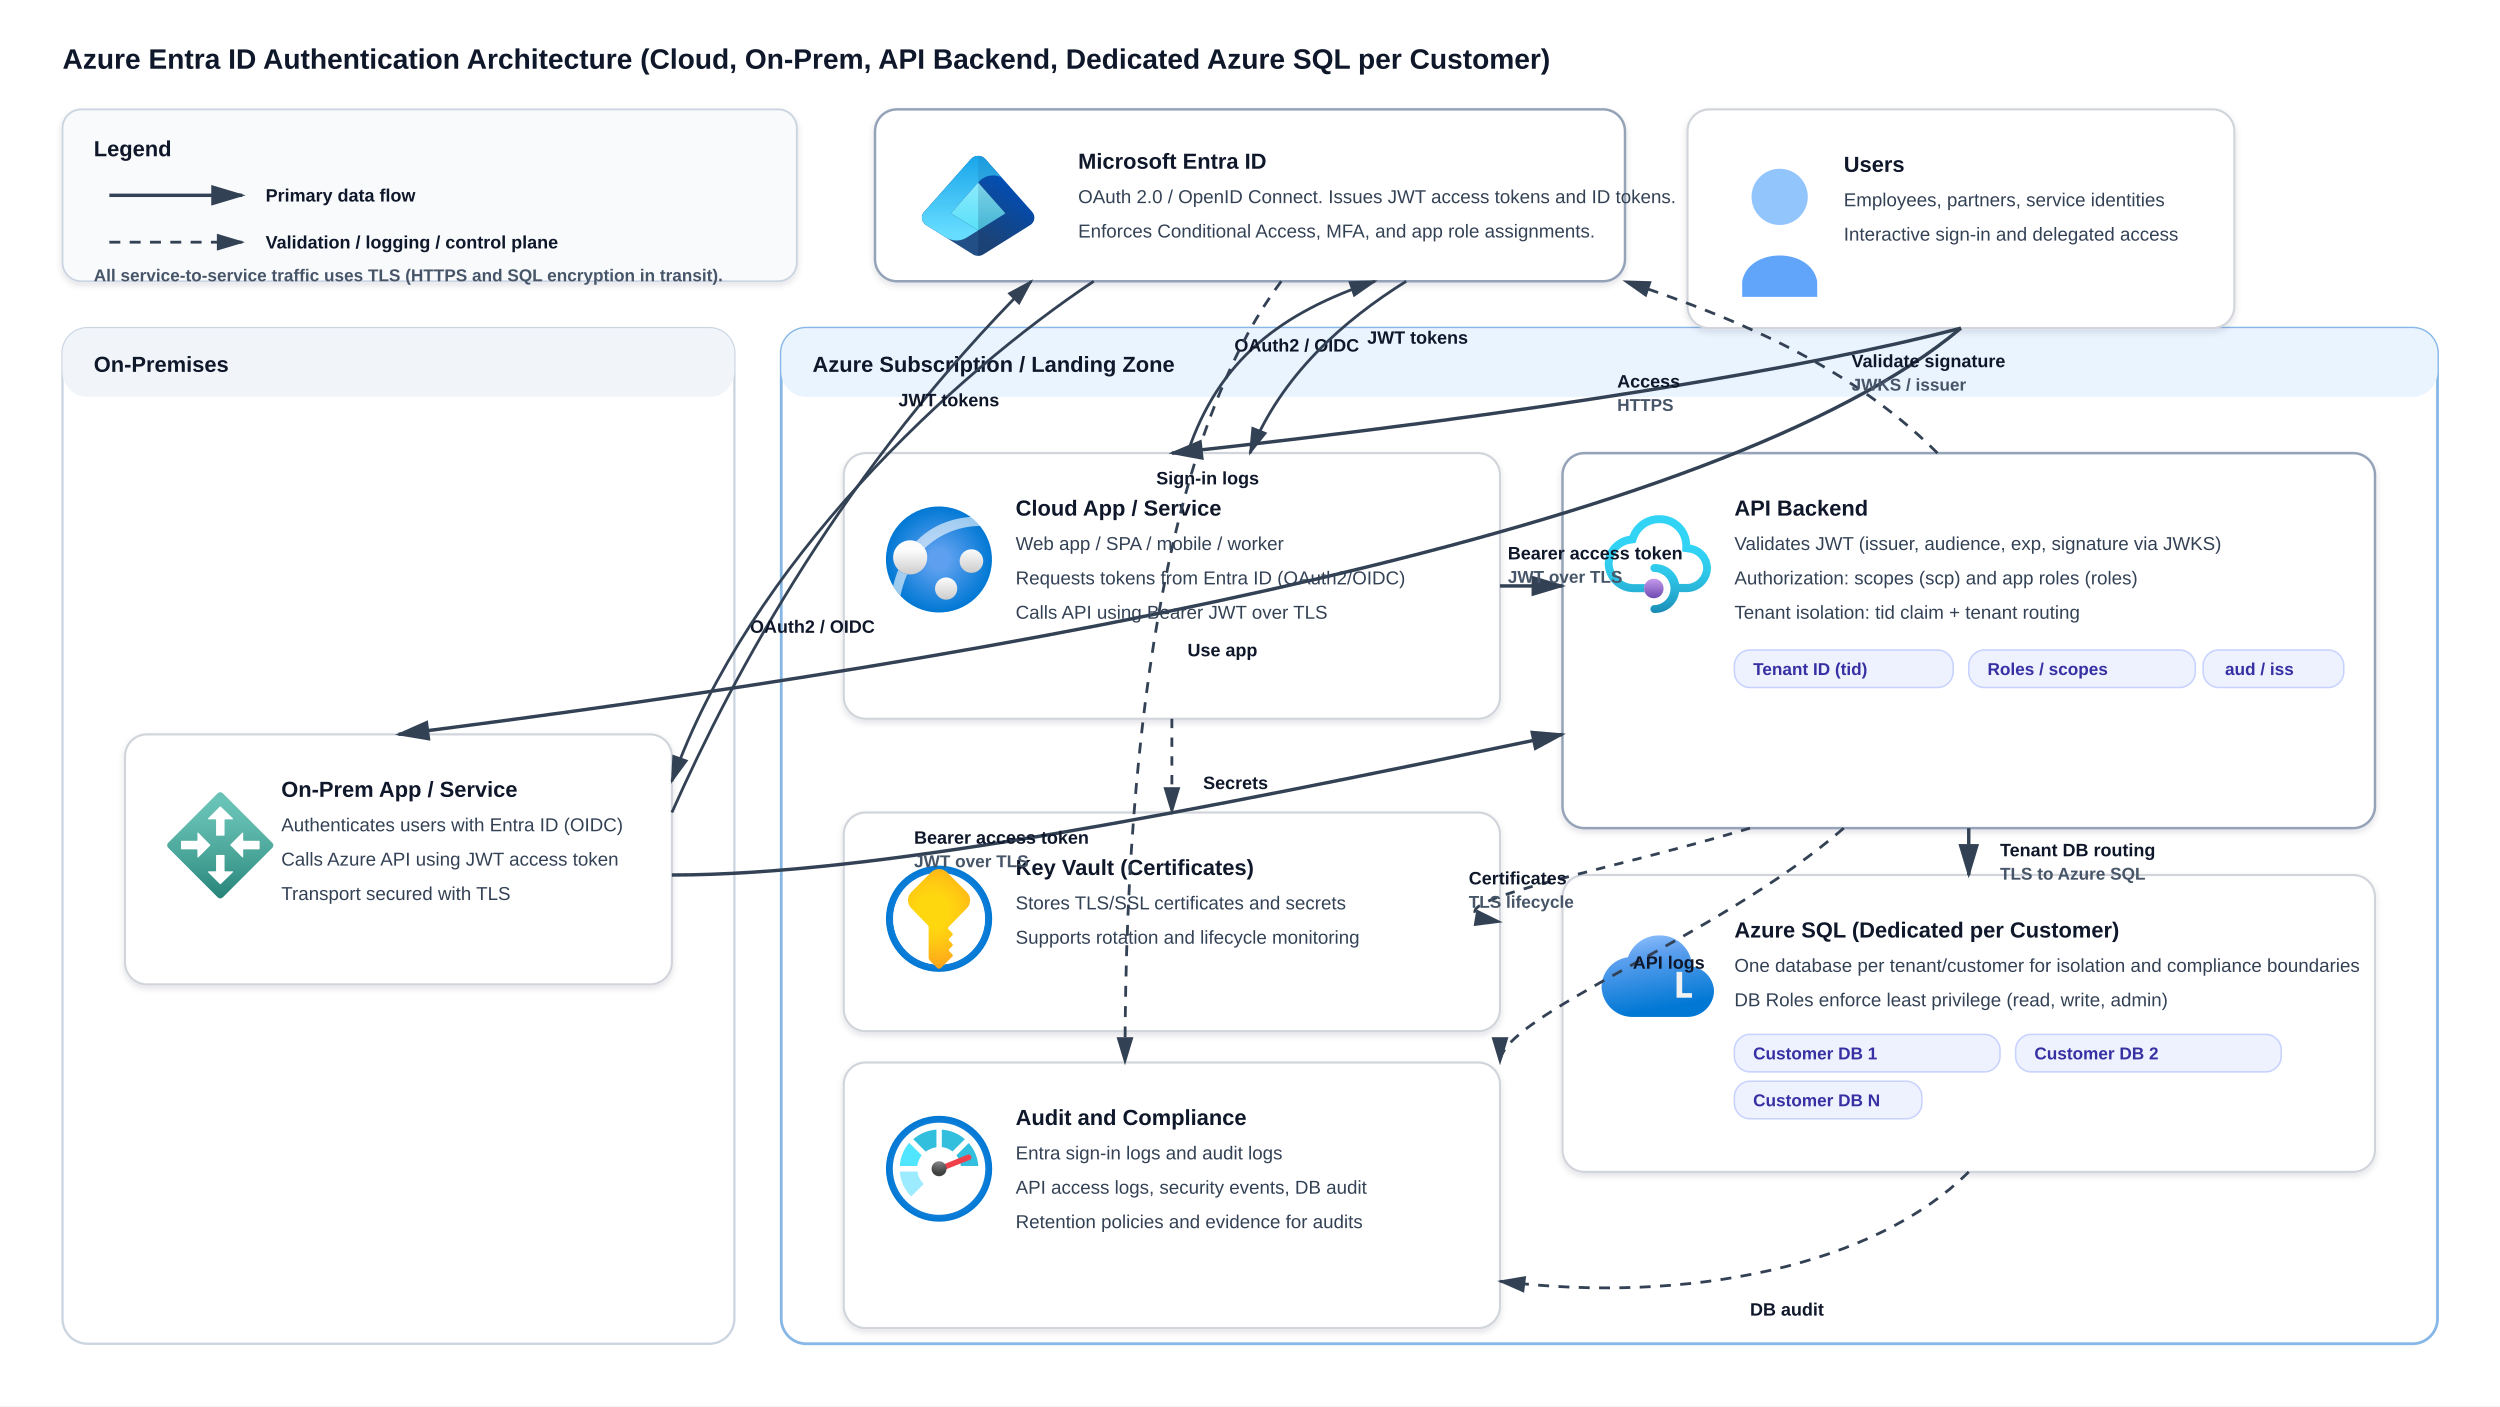
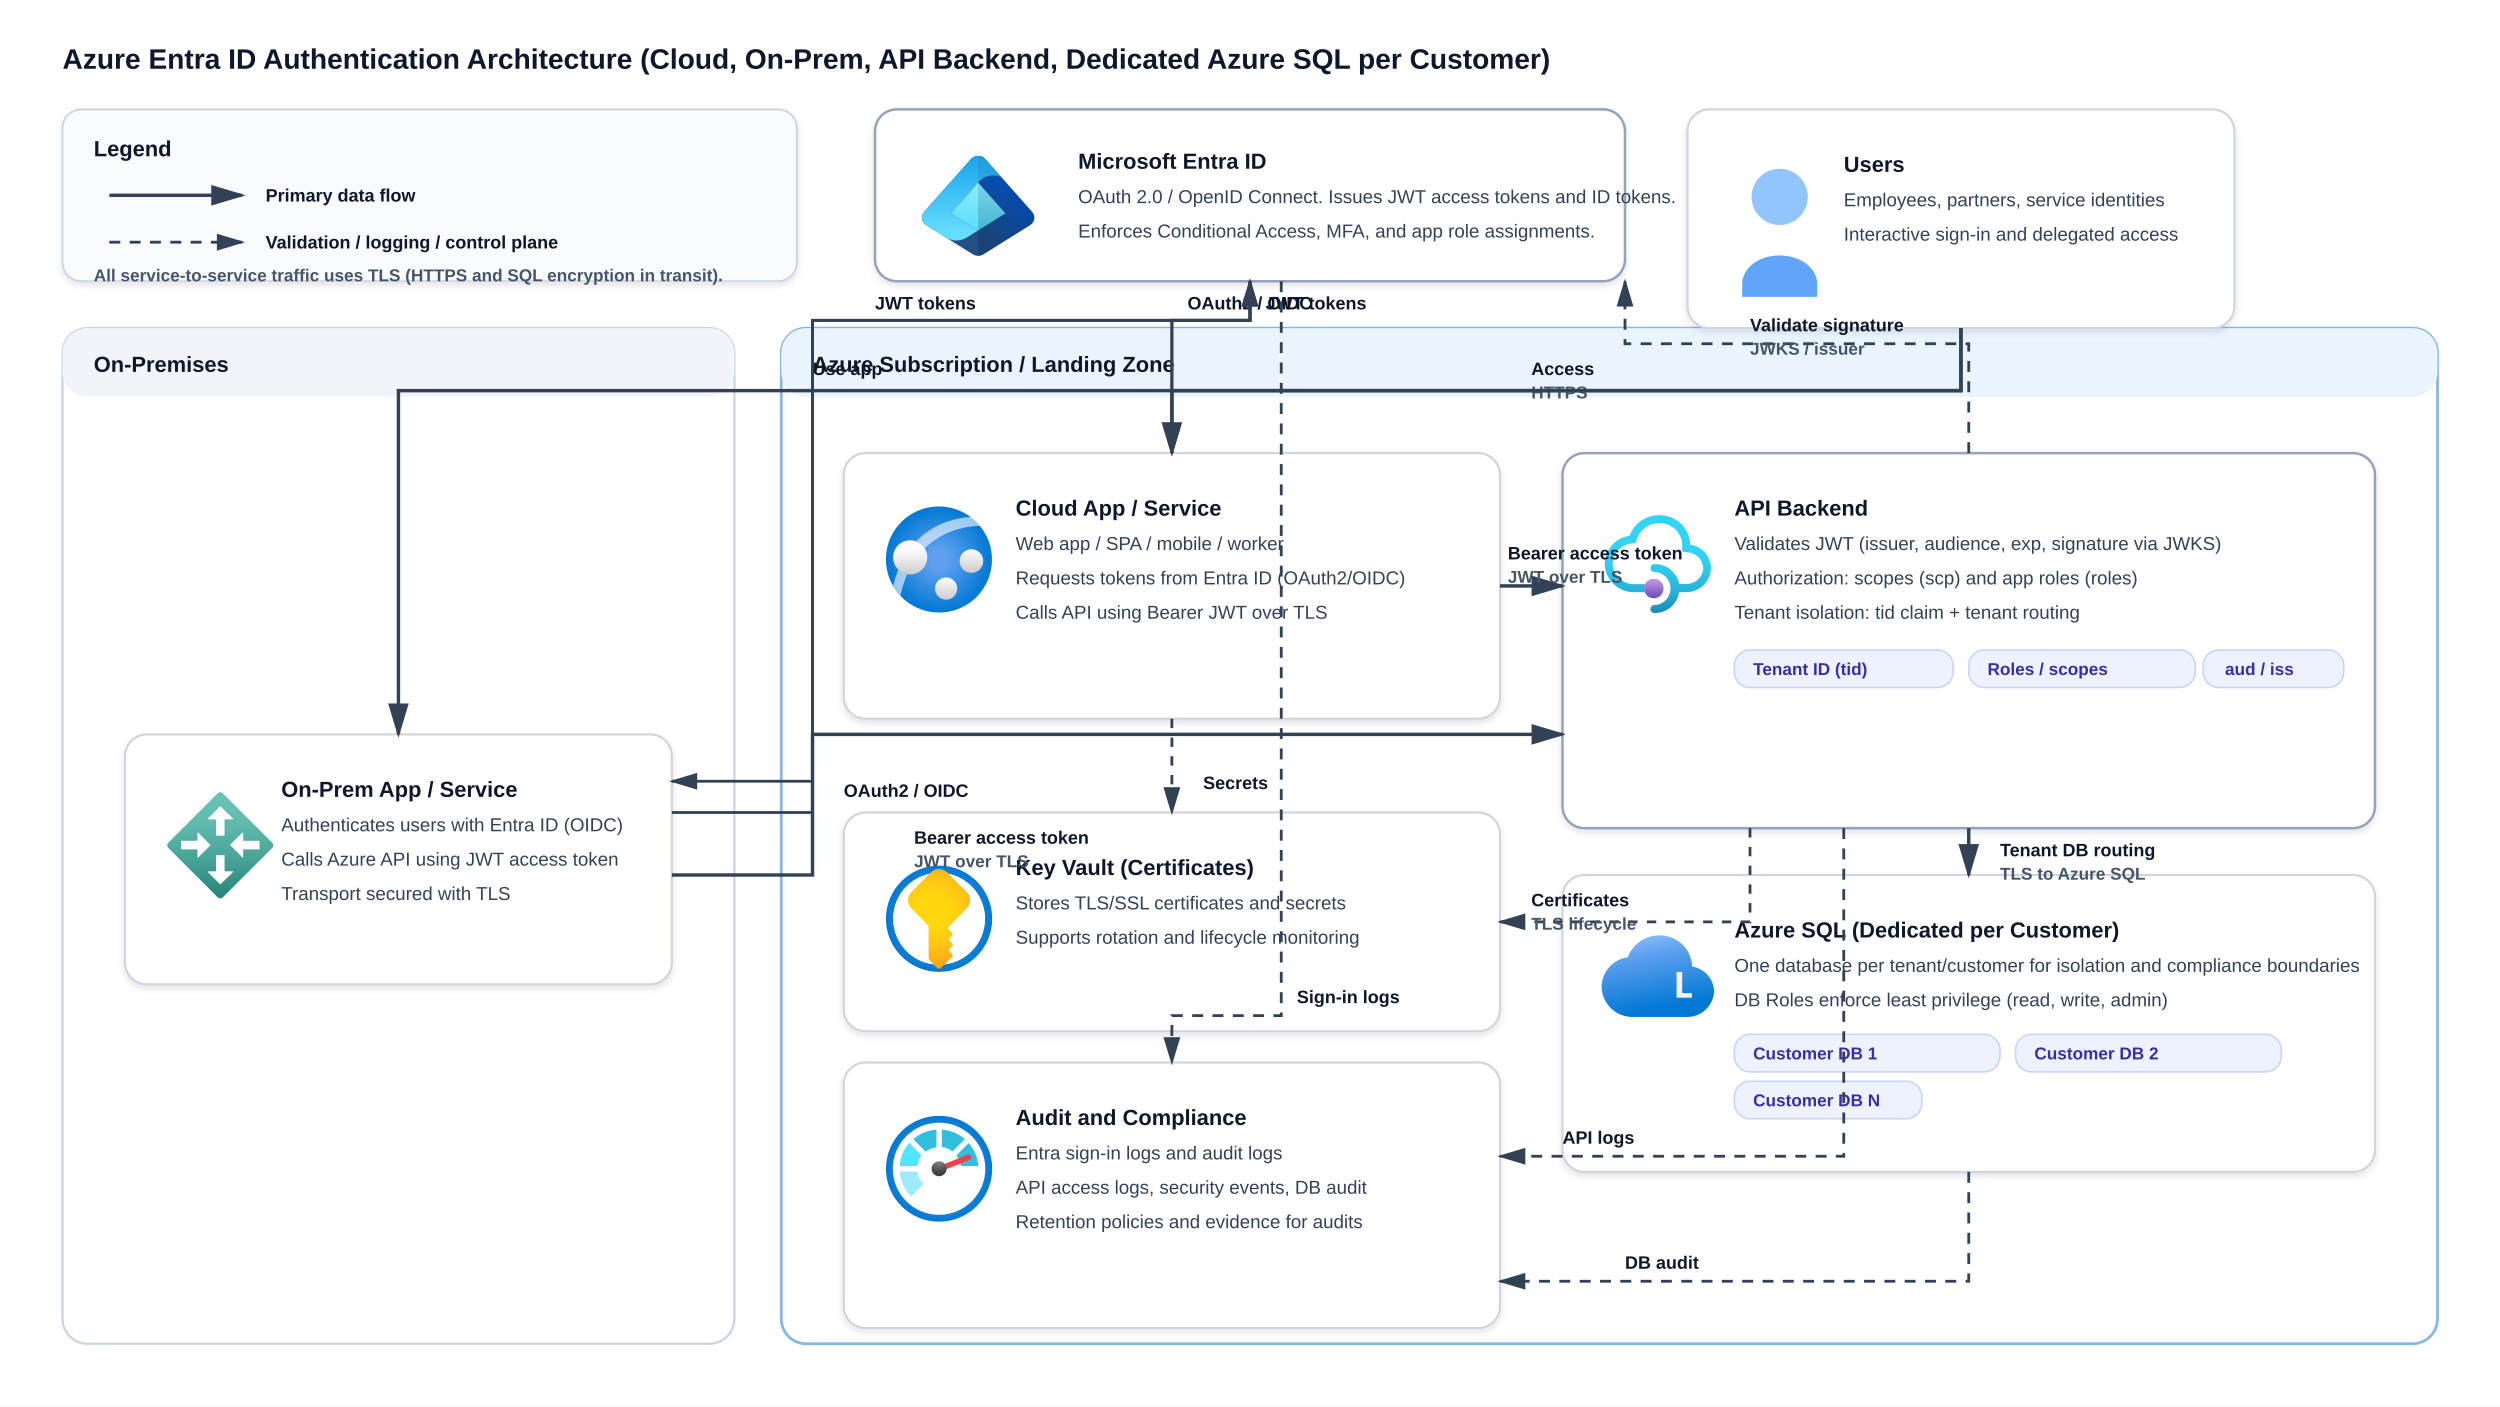
<svg xmlns="http://www.w3.org/2000/svg" width="1600" height="900" viewBox="0 0 1600 900">
  <defs>
    <style>
      .page { fill: #ffffff; }

      /* Typography (Visio-like) */
      .title { font: 700 18px "Segoe UI", Arial, sans-serif; fill: #0f172a; }
      .section { font: 700 14px "Segoe UI", Arial, sans-serif; fill: #0f172a; }
      .nodeTitle { font: 700 14px "Segoe UI", Arial, sans-serif; fill: #0f172a; }
      .nodeSub { font: 400 12px "Segoe UI", Arial, sans-serif; fill: #334155; }
      .label { font: 600 11.5px "Segoe UI", Arial, sans-serif; fill: #0f172a; }
      .muted { font: 600 11px "Segoe UI", Arial, sans-serif; fill: #475569; }

      /* Containers */
      .boundary { fill: #ffffff; stroke: #cbd5e1; stroke-width: 1.5; rx: 16; }
      .boundaryAzure { fill: #ffffff; stroke: #86b7e6; stroke-width: 1.8; rx: 16; }
      .headerOnPrem { fill: #f1f5f9; stroke: #cbd5e1; stroke-width: 0; }
      .headerAzure { fill: #eaf4ff; stroke: #86b7e6; stroke-width: 0; }

      /* Nodes */
      .card { fill: #ffffff; stroke: #d1d5db; stroke-width: 1.4; rx: 14; filter: url(#shadow); }
      .cardStrong { fill: #ffffff; stroke: #94a3b8; stroke-width: 1.6; rx: 14; filter: url(#shadow); }

      /* Connectors */
      .arrow { stroke: #334155; stroke-width: 2.2; fill: none; marker-end: url(#arrowHead); }
      .arrowThin { stroke: #334155; stroke-width: 1.8; fill: none; marker-end: url(#arrowHead); }
      .dash { stroke-dasharray: 7 6; }
      .dashThin { stroke-dasharray: 6 6; }

      /* Pills / callouts */
      .pill { fill: #eef2ff; stroke: #c7d2fe; stroke-width: 1; rx: 10; }
      .pillText { font: 700 11px "Segoe UI", Arial, sans-serif; fill: #3730a3; }
      .callout { fill: #f8fafc; stroke: #cbd5e1; stroke-width: 1.2; rx: 12; filter: url(#shadow); }
    </style>
    <marker id="arrowHead" markerWidth="10" markerHeight="10" refX="9" refY="3" orient="auto" markerUnits="strokeWidth">
      <path d="M0,0 L10,3 L0,6 Z" fill="#334155" />
    </marker>
    <filter id="shadow" x="-10%" y="-10%" width="120%" height="120%">
      <feDropShadow dx="0" dy="2" stdDeviation="2" flood-color="#0f172a" flood-opacity="0.12" />
    </filter>
  </defs>
  <rect class="page" x="0" y="0" width="1600" height="900" />
  <text x="40" y="44" class="title">Azure Entra ID Authentication Architecture (Cloud, On-Prem, API Backend, Dedicated Azure SQL per Customer)</text>
  <rect class="cardStrong" x="560" y="70" width="480" height="110" />
  <g transform="translate(590 96) scale(4.0)">
    <defs>
      <linearGradient id="entra_g1" x1="7.697" y1="779.168" x2="14.082" y2="786.631" gradientTransform="translate(0 791.516) scale(1 -1)" gradientUnits="userSpaceOnUse">
        <stop offset="0" stop-color="#225086" />
        <stop offset="1" stop-color="#0055c5" />
      </linearGradient>
      <linearGradient id="entra_g2" x1="6.364" y1="778.164" x2="6.364" y2="794.412" gradientTransform="translate(0 791.516) scale(1 -1)" gradientUnits="userSpaceOnUse">
        <stop offset="0" stop-color="#6df" />
        <stop offset="1" stop-color="#0294e4" />
      </linearGradient>
      <linearGradient id="entra_g3" x1="9.001" y1="775.956" x2="9.001" y2="794.845" gradientTransform="translate(0 791.516) scale(1 -1)" gradientUnits="userSpaceOnUse">
        <stop offset="0" stop-color="#44dbf9" />
        <stop offset="1" stop-color="#cbf8ff" />
      </linearGradient>
      <linearGradient id="entra_g4" x1="13.5" y1="774.721" x2="13.5" y2="790.782" gradientTransform="translate(0 791.516) scale(1 -1)" gradientUnits="userSpaceOnUse">
        <stop offset="0" stop-color="#041642" />
        <stop offset="1" stop-color="#041642" stop-opacity=".25" />
      </linearGradient>
    </defs>
    <g>
      <path d="m17.647,9.906L10.147,1.445c-.599-.676-1.694-.676-2.294,0L.353,9.906c-.579.654-.428,1.641.323,2.111l7.499,4.688c.5.313,1.148.313,1.648,0l7.499-4.688c.751-.469.902-1.457.323-2.111h0Z" fill="url(#entra_g1)" />
      <path d="m10.148,1.445c-.599-.676-1.694-.676-2.294,0L.354,9.906c-.579.654-.428,1.641.323,2.111,0,0,2.776,1.735,3.126,1.954.388.242,1.033.511,1.715.511.621,0,1.197-.18,1.676-.487,0,0,0,0,.002-.001l1.804-1.128-4.364-2.728,4.474-5.047c.55-.627,1.377-1.026,2.302-1.026.472,0,.917.107,1.314.292l-2.579-2.909v-.002Z" fill="url(#entra_g2)" />
      <polygon points="4.636 10.138 4.688 10.17 9.001 12.866 9.001 12.866 13.365 10.138 13.366 10.138 13.365 10.138 9.001 5.214 4.636 10.138" fill="url(#entra_g3)" />
      <path d="m9.001,16.939c.287,0,.574-.078.824-.234l7.499-4.688c.751-.469.902-1.457.323-2.111L10.148,1.445c-.3-.338-.723-.507-1.147-.507v16.001Z" fill="url(#entra_g4)" fill-opacity=".5" opacity=".5" />
    </g>
  </g>
  <text x="690" y="108" class="nodeTitle">Microsoft Entra ID</text>
  <text x="690" y="130" class="nodeSub">OAuth 2.0 / OpenID Connect. Issues JWT access tokens and ID tokens.</text>
  <text x="690" y="152" class="nodeSub">Enforces Conditional Access, MFA, and app role assignments.</text>
  <rect class="boundary" x="40" y="210" width="430" height="650" />
  <rect class="headerOnPrem" x="40" y="210" width="430" height="44" rx="16" />
  <text x="60" y="238" class="section">On-Premises</text>
  <rect class="boundaryAzure" x="500" y="210" width="1060" height="650" />
  <rect class="headerAzure" x="500" y="210" width="1060" height="44" rx="16" />
  <text x="520" y="238" class="section">Azure Subscription / Landing Zone</text>
  <rect class="card" x="1080" y="70" width="350" height="140" />
  <g transform="translate(1105 102)">
    <circle cx="34" cy="24" r="18" fill="#93c5fd" />
    <path d="M10,78 C14,56 54,56 58,78 L58,88 L10,88 Z" fill="#60a5fa" />
  </g>
  <text x="1180" y="110" class="nodeTitle">Users</text>
  <text x="1180" y="132" class="nodeSub">Employees, partners, service identities</text>
  <text x="1180" y="154" class="nodeSub">Interactive sign-in and delegated access</text>
  <rect class="card" x="80" y="470" width="350" height="160" />
  <g transform="translate(105 505) scale(4.0)">
    <defs>
      <linearGradient id="onprem_g1" x1="9" y1="17.79" x2="9" y2="1.82" gradientTransform="translate(9 -3.73) rotate(45)" gradientUnits="userSpaceOnUse">
        <stop offset="0" stop-color="#258277" />
        <stop offset="0.42" stop-color="#49a498" />
        <stop offset="0.78" stop-color="#60baad" />
        <stop offset="1" stop-color="#68c2b5" />
      </linearGradient>
    </defs>
    <rect x="2.82" y="2.82" width="12.35" height="12.35" rx="0.57" transform="translate(-3.73 9) rotate(-45)" fill="url(#onprem_g1)" />
    <path d="M7.05,4.68,8.93,2.8a.1.1,0,0,1,.14,0L11,4.68a.09.09,0,0,1-.07.16H9.78a.1.1,0,0,0-.1.1V7.37a.09.09,0,0,1-.09.09H8.42a.09.09,0,0,1-.1-.09V4.94a.1.1,0,0,0-.09-.1H7.12A.1.1,0,0,1,7.05,4.68ZM11,13.32,9.07,15.2a.1.1,0,0,1-.14,0L7.05,13.32a.1.1,0,0,1,.07-.16H8.23a.1.1,0,0,0,.09-.1V10.63a.09.09,0,0,1,.1-.09H9.59a.09.09,0,0,1,.09.09v2.43a.1.1,0,0,0,.1.1h1.1A.09.09,0,0,1,11,13.32ZM5.34,10.84V9.74a.11.11,0,0,0-.1-.1H2.81a.1.1,0,0,1-.1-.09V8.38a.11.11,0,0,1,.1-.1H5.24a.1.1,0,0,0,.1-.09V7.08A.09.09,0,0,1,5.5,7L7.38,8.9a.09.09,0,0,1,0,.13L5.5,10.91A.09.09,0,0,1,5.34,10.84Zm7.32-3.76V8.19a.1.1,0,0,0,.1.09h2.43a.11.11,0,0,1,.1.1V9.55a.1.1,0,0,1-.1.09H12.76a.11.11,0,0,0-.1.1v1.1a.09.09,0,0,1-.16.07L10.62,9a.09.09,0,0,1,0-.13L12.5,7A.09.09,0,0,1,12.66,7.08Z" fill="#fff" />
  </g>
  <text x="180" y="510" class="nodeTitle">On-Prem App / Service</text>
  <text x="180" y="532" class="nodeSub">Authenticates users with Entra ID (OIDC)</text>
  <text x="180" y="554" class="nodeSub">Calls Azure API using JWT access token</text>
  <text x="180" y="576" class="nodeSub">Transport secured with TLS</text>
  <rect class="card" x="540" y="290" width="420" height="170" />
  <g transform="translate(565 322) scale(4.0)">
    <defs>
      <radialGradient id="appsvc_g1" cx="13428.81" cy="3518.86" r="56.67" gradientTransform="translate(-2005.33 -518.83) scale(0.15)" gradientUnits="userSpaceOnUse">
        <stop offset="0.18" stop-color="#5ea0ef" />
        <stop offset="1" stop-color="#0078d4" />
      </radialGradient>
      <linearGradient id="appsvc_g2" x1="4.4" y1="11.48" x2="4.37" y2="7.53" gradientUnits="userSpaceOnUse">
        <stop offset="0" stop-color="#ccc" />
        <stop offset="1" stop-color="#fcfcfc" />
      </linearGradient>
      <linearGradient id="appsvc_g3" x1="10.13" y1="15.45" x2="10.13" y2="11.9" gradientUnits="userSpaceOnUse">
        <stop offset="0" stop-color="#ccc" />
        <stop offset="1" stop-color="#fcfcfc" />
      </linearGradient>
      <linearGradient id="appsvc_g4" x1="14.18" y1="11.15" x2="14.18" y2="7.38" gradientUnits="userSpaceOnUse">
        <stop offset="0" stop-color="#ccc" />
        <stop offset="1" stop-color="#fcfcfc" />
      </linearGradient>
    </defs>
    <path d="M14.21,15.72A8.5,8.5,0,0,1,3.79,2.28l.09-.06a8.5,8.5,0,0,1,10.33,13.5" fill="url(#appsvc_g1)" />
    <path d="M6.69,7.23A13,13,0,0,1,15.6,3.65a8.47,8.47,0,0,0-1.49-1.44,14.34,14.34,0,0,0-4.69,1.1A12.54,12.54,0,0,0,5.34,6.13,2.76,2.76,0,0,1,6.69,7.23Z" fill="#fff" opacity="0.6" />
    <path d="M2.48,10.65a17.86,17.86,0,0,0-.83,2.62,7.82,7.82,0,0,0,.62.92c.18.23.35.44.55.65A17.94,17.94,0,0,1,3.9,11.37,2.76,2.76,0,0,1,2.48,10.65Z" fill="#fff" opacity="0.6" />
    <circle cx="4.38" cy="8.68" r="2.73" fill="url(#appsvc_g2)" />
    <circle cx="10.13" cy="13.67" r="1.78" fill="url(#appsvc_g3)" />
    <circle cx="14.18" cy="9.27" r="1.89" fill="url(#appsvc_g4)" />
  </g>
  <text x="650" y="330" class="nodeTitle">Cloud App / Service</text>
  <text x="650" y="352" class="nodeSub">Web app / SPA / mobile / worker</text>
  <text x="650" y="374" class="nodeSub">Requests tokens from Entra ID (OAuth2/OIDC)</text>
  <text x="650" y="396" class="nodeSub">Calls API using Bearer JWT over TLS</text>
  <rect class="cardStrong" x="1000" y="290" width="520" height="240" />
  <g transform="translate(1025 325) scale(4.0)">
    <defs>
      <linearGradient id="api_g1" x1="9" y1="16.82" x2="9" y2="1.18" gradientUnits="userSpaceOnUse">
        <stop offset="0" stop-color="#198ab3" />
        <stop offset="0.09" stop-color="#1f9dc4" />
        <stop offset="0.24" stop-color="#28b5d9" />
        <stop offset="0.4" stop-color="#2dc6e9" />
        <stop offset="0.57" stop-color="#31d1f2" />
        <stop offset="0.78" stop-color="#32d4f5" />
      </linearGradient>
      <linearGradient id="api_g2" x1="8.36" y1="11.35" x2="8.36" y2="14.46" gradientUnits="userSpaceOnUse">
        <stop offset="0" stop-color="#c69aeb" />
        <stop offset="1" stop-color="#6f4bb2" />
      </linearGradient>
    </defs>
    <path d="M14.18,5.89A4.85,4.85,0,0,0,9.23,1.18,5,5,0,0,0,4.48,4.47,4.61,4.61,0,0,0,.5,9,4.67,4.67,0,0,0,5.29,13.5a3,3,0,0,0,.42,0h1.2a1.47,1.47,0,0,1-.11-.56v0A1.51,1.51,0,0,1,7,12.21H5.6l-.31,0A3.41,3.41,0,0,1,1.77,9,3.33,3.33,0,0,1,4.68,5.73l.76-.12.25-.73A3.73,3.73,0,0,1,9.23,2.45,3.6,3.6,0,0,1,12.91,5.9V7L14,7.15a2.59,2.59,0,0,1,2.26,2.49,2.63,2.63,0,0,1-2.62,2.54h-.15l-.08,0h-1A3.92,3.92,0,0,0,8.54,9a.64.64,0,1,0,0,1.27,2.65,2.65,0,0,1,0,5.29.64.64,0,1,0,0,1.27,3.92,3.92,0,0,0,3.87-3.34h1.05a.64.64,0,0,0,.2,0A3.91,3.91,0,0,0,17.5,9.64,3.86,3.86,0,0,0,14.18,5.89Z" fill="url(#api_g1)" />
    <rect x="6.8" y="11.35" width="3.12" height="3.12" rx="1.54" fill="url(#api_g2)" />
  </g>
  <text x="1110" y="330" class="nodeTitle">API Backend</text>
  <text x="1110" y="352" class="nodeSub">Validates JWT (issuer, audience, exp, signature via JWKS)</text>
  <text x="1110" y="374" class="nodeSub">Authorization: scopes (scp) and app roles (roles)</text>
  <text x="1110" y="396" class="nodeSub">Tenant isolation: tid claim + tenant routing</text>
  <rect class="pill" x="1110" y="416" width="140" height="24" />
  <text x="1122" y="432" class="pillText">Tenant ID (tid)</text>
  <rect class="pill" x="1260" y="416" width="145" height="24" />
  <text x="1272" y="432" class="pillText">Roles / scopes</text>
  <rect class="pill" x="1410" y="416" width="90" height="24" />
  <text x="1424" y="432" class="pillText">aud / iss</text>
  <rect class="card" x="1000" y="560" width="520" height="190" />
  <g transform="translate(1025 590) scale(4.0)">
    <defs>
      <linearGradient id="sql_g1" x1="9.908" y1="15.943" x2="7.516" y2="2.383" gradientUnits="userSpaceOnUse">
        <stop offset="0.15" stop-color="#0078d4" />
        <stop offset="0.8" stop-color="#5ea0ef" />
        <stop offset="1" stop-color="#83b9f9" />
      </linearGradient>
    </defs>
    <g>
      <path d="M14.49,7.15A5.147,5.147,0,0,0,9.24,2.164,5.272,5.272,0,0,0,4.216,5.653,4.869,4.869,0,0,0,0,10.4a4.946,4.946,0,0,0,5.068,4.814H13.82A4.292,4.292,0,0,0,18,11.127,4.105,4.105,0,0,0,14.49,7.15Z" fill="url(#sql_g1)" />
      <path d="M12.9,11.4V8H12v4.13h2.46V11.4Z" fill="#f2f2f2" />
    </g>
  </g>
  <text x="1110" y="600" class="nodeTitle">Azure SQL (Dedicated per Customer)</text>
  <text x="1110" y="622" class="nodeSub">One database per tenant/customer for isolation and compliance boundaries</text>
  <text x="1110" y="644" class="nodeSub">DB Roles enforce least privilege (read, write, admin)</text>
  <rect class="pill" x="1110" y="662" width="170" height="24" />
  <text x="1122" y="678" class="pillText">Customer DB 1</text>
  <rect class="pill" x="1290" y="662" width="170" height="24" />
  <text x="1302" y="678" class="pillText">Customer DB 2</text>
  <rect class="pill" x="1110" y="692" width="120" height="24" />
  <text x="1122" y="708" class="pillText">Customer DB N</text>
  <rect class="card" x="540" y="520" width="420" height="140" />
  <g transform="translate(565 552) scale(4.0)">
    <defs>
      <radialGradient id="kv_g1" cx="9" cy="9" r="8.5" gradientUnits="userSpaceOnUse">
        <stop offset="0.18" stop-color="#5ea0ef" />
        <stop offset="1" stop-color="#0078d4" />
      </radialGradient>
      <radialGradient id="kv_g2" cx="38.95" cy="182.07" r="9.88" gradientTransform="translate(-28.71 -163.24) scale(0.94 0.94)" gradientUnits="userSpaceOnUse">
        <stop offset="0.27" stop-color="#ffd70f" />
        <stop offset="0.49" stop-color="#ffcb12" />
        <stop offset="0.88" stop-color="#feac19" />
        <stop offset="1" stop-color="#fea11b" />
      </radialGradient>
    </defs>
    <path d="M9,.5A8.5,8.5,0,1,0,17.5,9,8.51,8.51,0,0,0,9,.5ZM9,16.34A7.34,7.34,0,1,1,16.34,9,7.34,7.34,0,0,1,9,16.34Z" fill="url(#kv_g1)" />
    <circle cx="9" cy="9" r="7.34" fill="#fff" />
    <path d="M13.44,7.33a1.84,1.84,0,0,0,0-2.59h0L10.29,1.58a1.83,1.83,0,0,0-2.58,0h0L4.56,4.74a1.84,1.84,0,0,0,0,2.59L7.18,10a.51.51,0,0,1,.15.36v4.88a.63.63,0,0,0,.18.44l1.2,1.2a.41.41,0,0,0,.58,0l1.16-1.16h0l.68-.68a.25.25,0,0,0,0-.34l-.49-.49a.27.27,0,0,1,0-.37l.49-.49a.25.25,0,0,0,0-.34l-.49-.49a.27.27,0,0,1,0-.37l.49-.49a.25.25,0,0,0,0-.34l-.68-.69v-.25Z" fill="url(#kv_g2)" />
  </g>
  <text x="650" y="560" class="nodeTitle">Key Vault (Certificates)</text>
  <text x="650" y="582" class="nodeSub">Stores TLS/SSL certificates and secrets</text>
  <text x="650" y="604" class="nodeSub">Supports rotation and lifecycle monitoring</text>
  <rect class="card" x="540" y="680" width="420" height="170" />
  <g transform="translate(565 712) scale(4.0)">
    <defs>
      <radialGradient id="mon_g1" cx="5.72" cy="7.45" r="8.42" gradientTransform="translate(3.23 1.51) scale(1.01 1.01)" gradientUnits="userSpaceOnUse">
        <stop offset="0.18" stop-color="#5ea0ef" />
        <stop offset="1" stop-color="#0078d4" />
      </radialGradient>
      <radialGradient id="mon_g2" cx="28.18" cy="202.29" r="2.7" gradientTransform="translate(-17.77 -185.01) scale(0.95)" gradientUnits="userSpaceOnUse">
        <stop offset="0.19" stop-color="#8c8e90" />
        <stop offset="1" stop-color="#3e3f3f" />
      </radialGradient>
    </defs>
    <ellipse cx="9" cy="9" rx="8.5" ry="8.47" fill="url(#mon_g1)" />
    <ellipse cx="9" cy="9" rx="7.4" ry="7.37" fill="#fff" />
    <path d="M2.72,9.44a6.24,6.24,0,0,0,1.82,4l2-2a3.53,3.53,0,0,1-1-2Z" fill="#9cebff" />
    <path d="M13.13,4.27A6.25,6.25,0,0,0,9.44,2.74V5.53a3.41,3.41,0,0,1,1.71.7Z" fill="#32bedd" />
    <path d="M4.87,4.27l2,2a3.41,3.41,0,0,1,1.71-.7V2.74A6.25,6.25,0,0,0,4.87,4.27Z" fill="#32bedd" />
    <path d="M11.78,6.85a3.6,3.6,0,0,1,.71,1.71h2.79a6.16,6.16,0,0,0-1.53-3.67Z" fill="#32bedd" />
    <path d="M6.22,6.85l-2-2A6.16,6.16,0,0,0,2.72,8.56H5.51A3.6,3.6,0,0,1,6.22,6.85Z" fill="#50e6ff" />
    <path d="M14.14,7a.45.45,0,0,0-.57-.25L9.45,8.41l.32.81,4.12-1.63A.44.44,0,0,0,14.14,7Z" fill="#f04049" />
    <ellipse cx="9" cy="9" rx="1.2" ry="1.2" fill="url(#mon_g2)" />
  </g>
  <text x="650" y="720" class="nodeTitle">Audit and Compliance</text>
  <text x="650" y="742" class="nodeSub">Entra sign-in logs and audit logs</text>
  <text x="650" y="764" class="nodeSub">API access logs, security events, DB audit</text>
  <text x="650" y="786" class="nodeSub">Retention policies and evidence for audits</text>
-   <path class="arrow" d="M1255 210 C 1160 235, 980 265, 750 290" />
-   <text x="1035" y="248" class="label">Access</text>
-   <text x="1035" y="263" class="muted">HTTPS</text>
-   <path class="arrow" d="M1255 210 C 1100 340, 650 420, 255 470" />
-   <text x="760" y="420" class="label">Use app</text>
-   <path class="arrowThin" d="M760 290 C 780 230, 820 200, 880 180" />
-   <text x="790" y="225" class="label">OAuth2 / OIDC</text>
-   <path class="arrowThin" d="M430 520 C 470 430, 540 300, 660 180" />
-   <text x="480" y="405" class="label">OAuth2 / OIDC</text>
-   <path class="arrowThin" d="M900 180 C 860 205, 820 240, 800 290" />
-   <text x="875" y="220" class="label">JWT tokens</text>
-   <path class="arrowThin" d="M700 180 C 610 240, 480 360, 430 500" />
-   <text x="575" y="260" class="label">JWT tokens</text>
+   <path class="arrow" d="M1255 210 L1255 250 L750 250 L750 290" />
+   <text x="980" y="240" class="label">Access</text>
+   <text x="980" y="255" class="muted">HTTPS</text>
+   <path class="arrow" d="M1255 210 L1255 250 L255 250 L255 470" />
+   <text x="520" y="240" class="label">Use app</text>
+   <path class="arrowThin" d="M750 290 L750 205 L800 205 L800 180" />
+   <text x="760" y="198" class="label">OAuth2 / OIDC</text>
+   <path class="arrowThin" d="M430 520 L520 520 L520 205 L800 205 L800 180" />
+   <text x="540" y="510" class="label">OAuth2 / OIDC</text>
+   <path class="arrowThin" d="M800 180 L800 205 L750 205 L750 290" />
+   <text x="810" y="198" class="label">JWT tokens</text>
+   <path class="arrowThin" d="M800 180 L800 205 L520 205 L520 500 L430 500" />
+   <text x="560" y="198" class="label">JWT tokens</text>
  <path class="arrow" d="M960 375 C 980 375, 990 375, 1000 375" />
  <text x="965" y="358" class="label">Bearer access token</text>
  <text x="965" y="373" class="muted">JWT over TLS</text>
-   <path class="arrow" d="M430 560 C 560 560, 760 520, 1000 470" />
+   <path class="arrow" d="M430 560 L520 560 L520 470 L1000 470" />
  <text x="585" y="540" class="label">Bearer access token</text>
  <text x="585" y="555" class="muted">JWT over TLS</text>
-   <path class="arrowThin dash" d="M1240 290 C 1180 230, 1100 200, 1040 180" />
-   <text x="1185" y="235" class="label">Validate signature</text>
-   <text x="1185" y="250" class="muted">JWKS / issuer</text>
+   <path class="arrowThin dash" d="M1260 290 L1260 220 L1040 220 L1040 180" />
+   <text x="1120" y="212" class="label">Validate signature</text>
+   <text x="1120" y="227" class="muted">JWKS / issuer</text>
  <path class="arrow" d="M1260 530 C 1260 545, 1260 550, 1260 560" />
  <text x="1280" y="548" class="label">Tenant DB routing</text>
  <text x="1280" y="563" class="muted">TLS to Azure SQL</text>
-   <path class="arrowThin dash dashThin" d="M1120 530 C 1020 560, 900 580, 960 590" />
-   <text x="940" y="566" class="label">Certificates</text>
-   <text x="940" y="581" class="muted">TLS lifecycle</text>
-   <path class="arrowThin dash dashThin" d="M750 460 C 750 490, 750 505, 750 520" />
+   <path class="arrowThin dash dashThin" d="M1120 530 L1120 590 L960 590" />
+   <text x="980" y="580" class="label">Certificates</text>
+   <text x="980" y="595" class="muted">TLS lifecycle</text>
+   <path class="arrowThin dash dashThin" d="M750 460 L750 520" />
  <text x="770" y="505" class="label">Secrets</text>
-   <path class="arrowThin dash" d="M820 180 C 760 260, 720 420, 720 680" />
-   <text x="740" y="310" class="label">Sign-in logs</text>
-   <path class="arrowThin dash" d="M1180 530 C 1100 600, 960 650, 960 680" />
-   <text x="1045" y="620" class="label">API logs</text>
-   <path class="arrowThin dash" d="M1260 750 C 1200 810, 1080 835, 960 820" />
-   <text x="1120" y="842" class="label">DB audit</text>
+   <path class="arrowThin dash" d="M820 180 L820 650 L750 650 L750 680" />
+   <text x="830" y="642" class="label">Sign-in logs</text>
+   <path class="arrowThin dash" d="M1180 530 L1180 740 L960 740" />
+   <text x="1000" y="732" class="label">API logs</text>
+   <path class="arrowThin dash" d="M1260 750 L1260 820 L960 820" />
+   <text x="1040" y="812" class="label">DB audit</text>
  <rect class="callout" x="40" y="70" width="470" height="110" />
  <text x="60" y="100" class="section">Legend</text>
  <path class="arrow" d="M70 125 L155 125" />
  <text x="170" y="129" class="label">Primary data flow</text>
  <path class="arrowThin dash" d="M70 155 L155 155" />
  <text x="170" y="159" class="label">Validation / logging / control plane</text>
  <text x="60" y="180" class="muted">All service-to-service traffic uses TLS (HTTPS and SQL encryption in transit).</text>
</svg>
